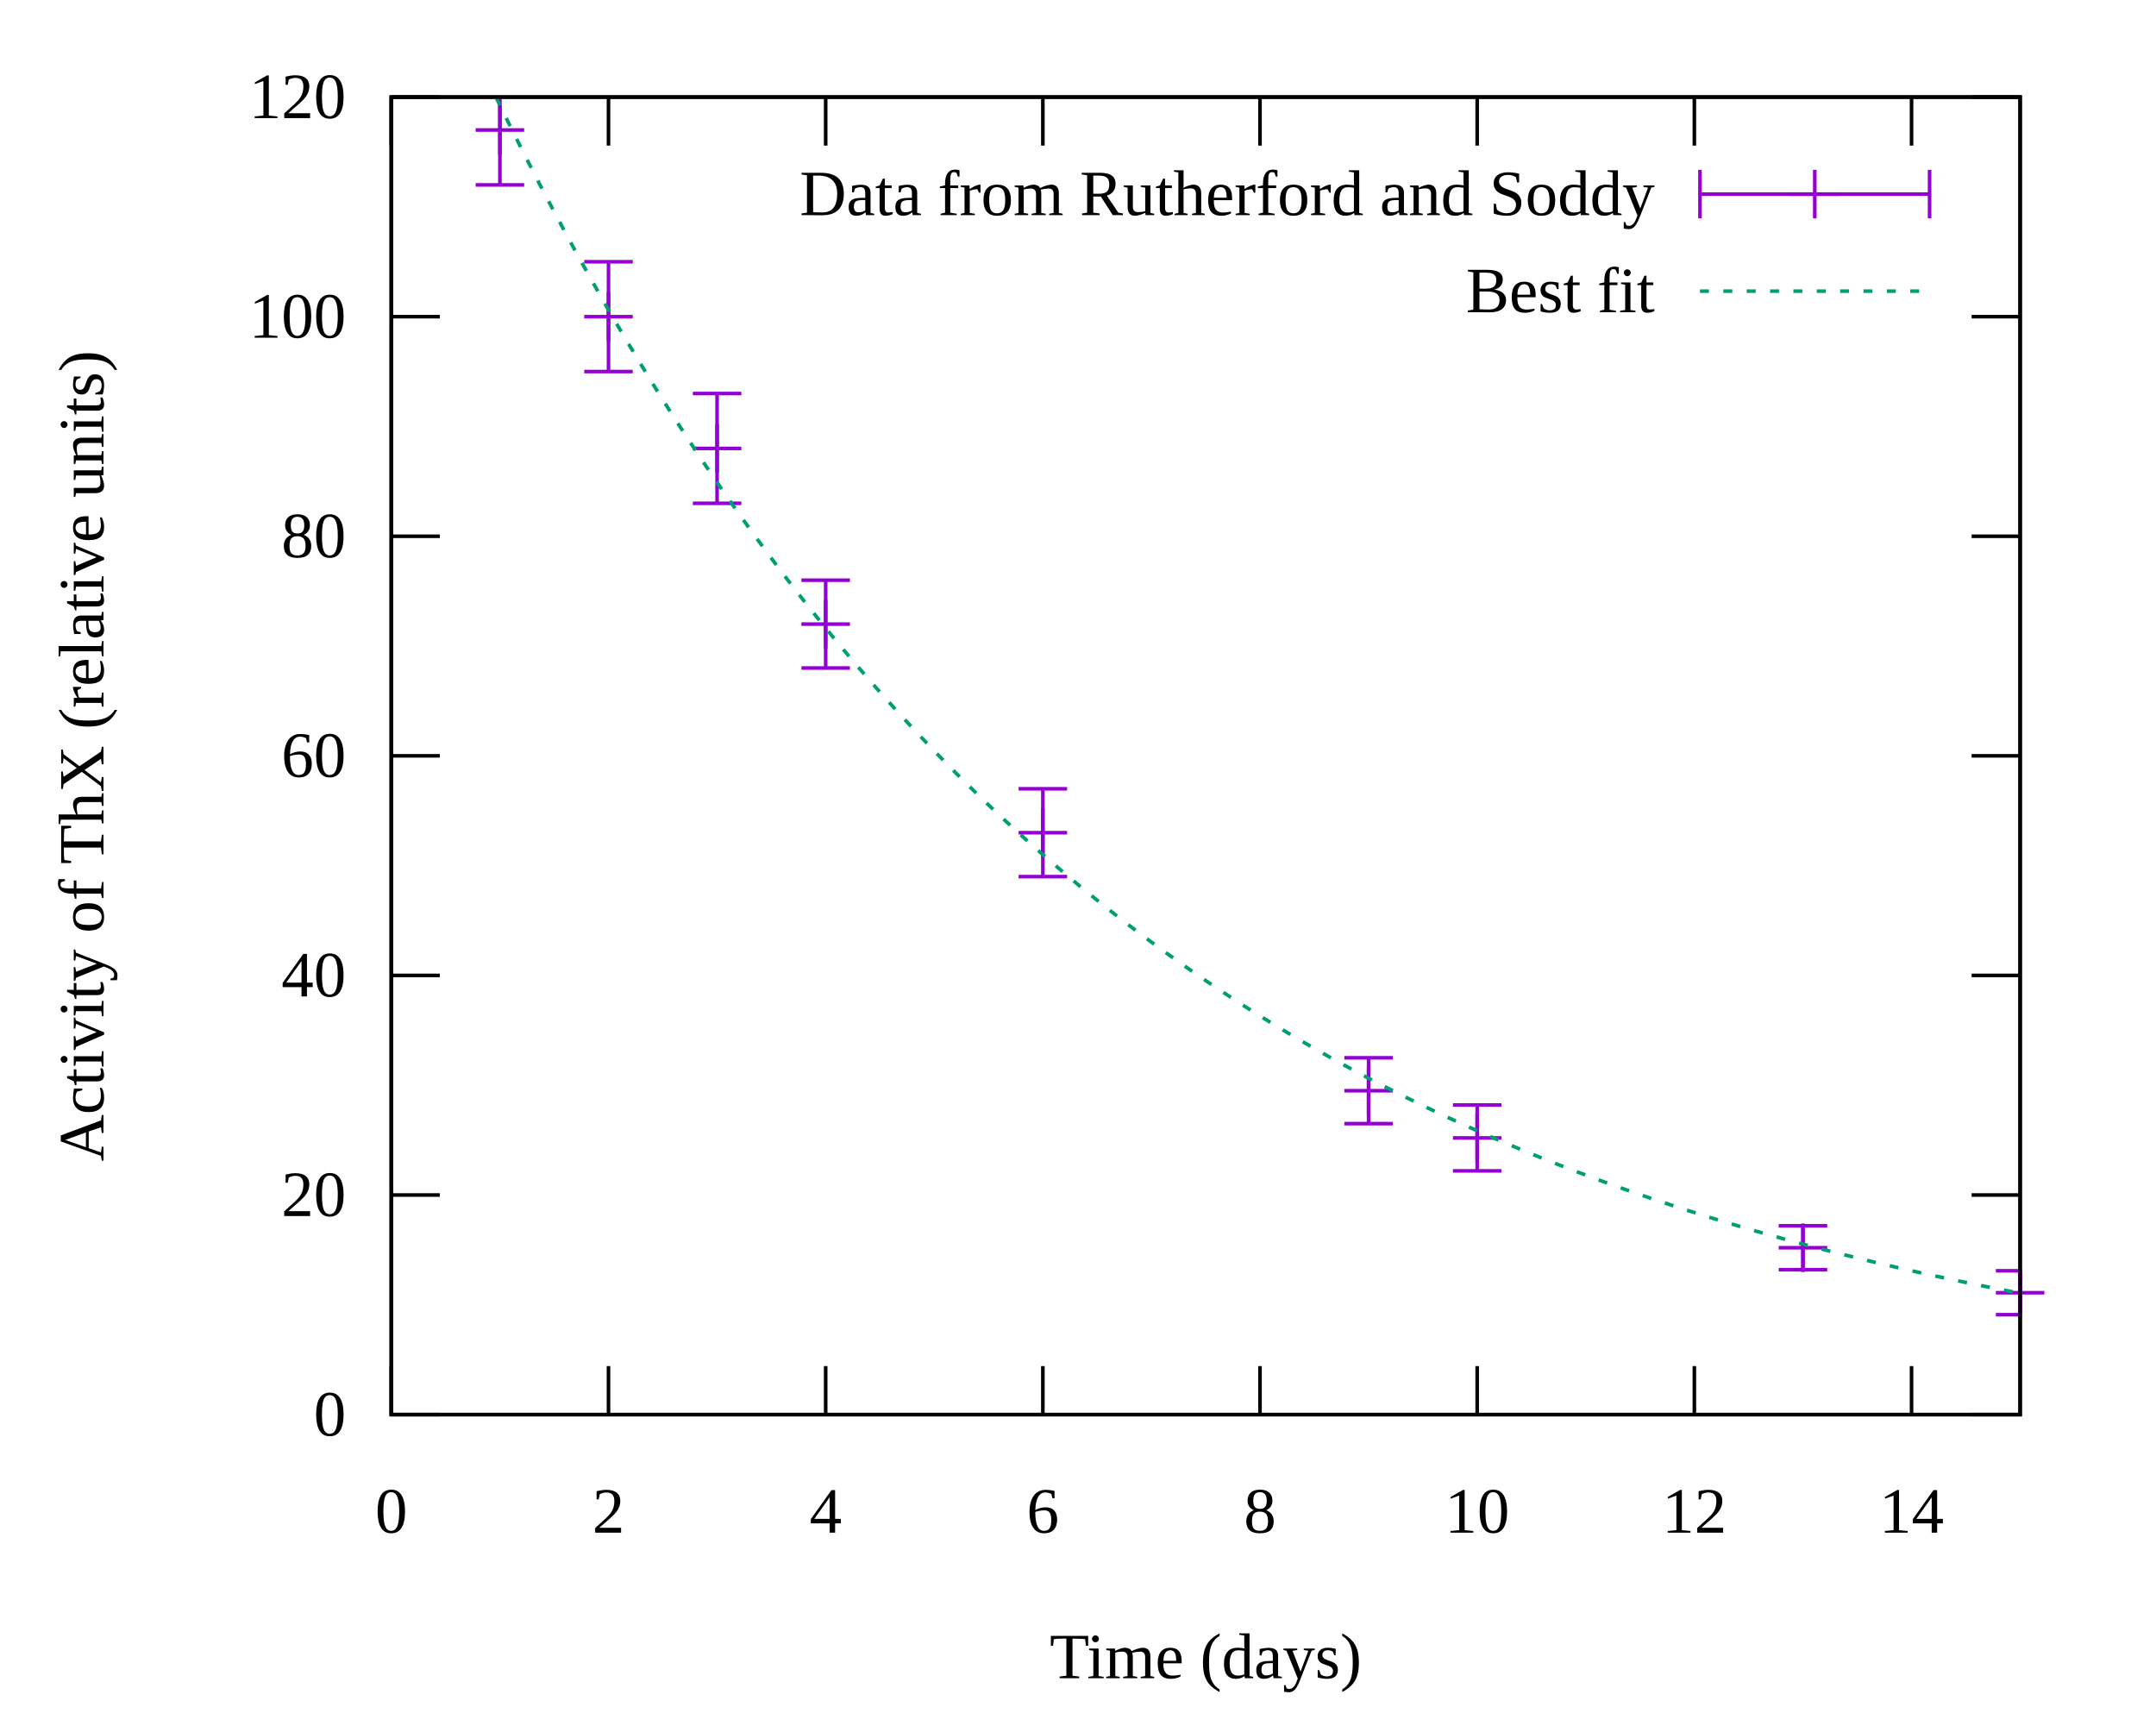
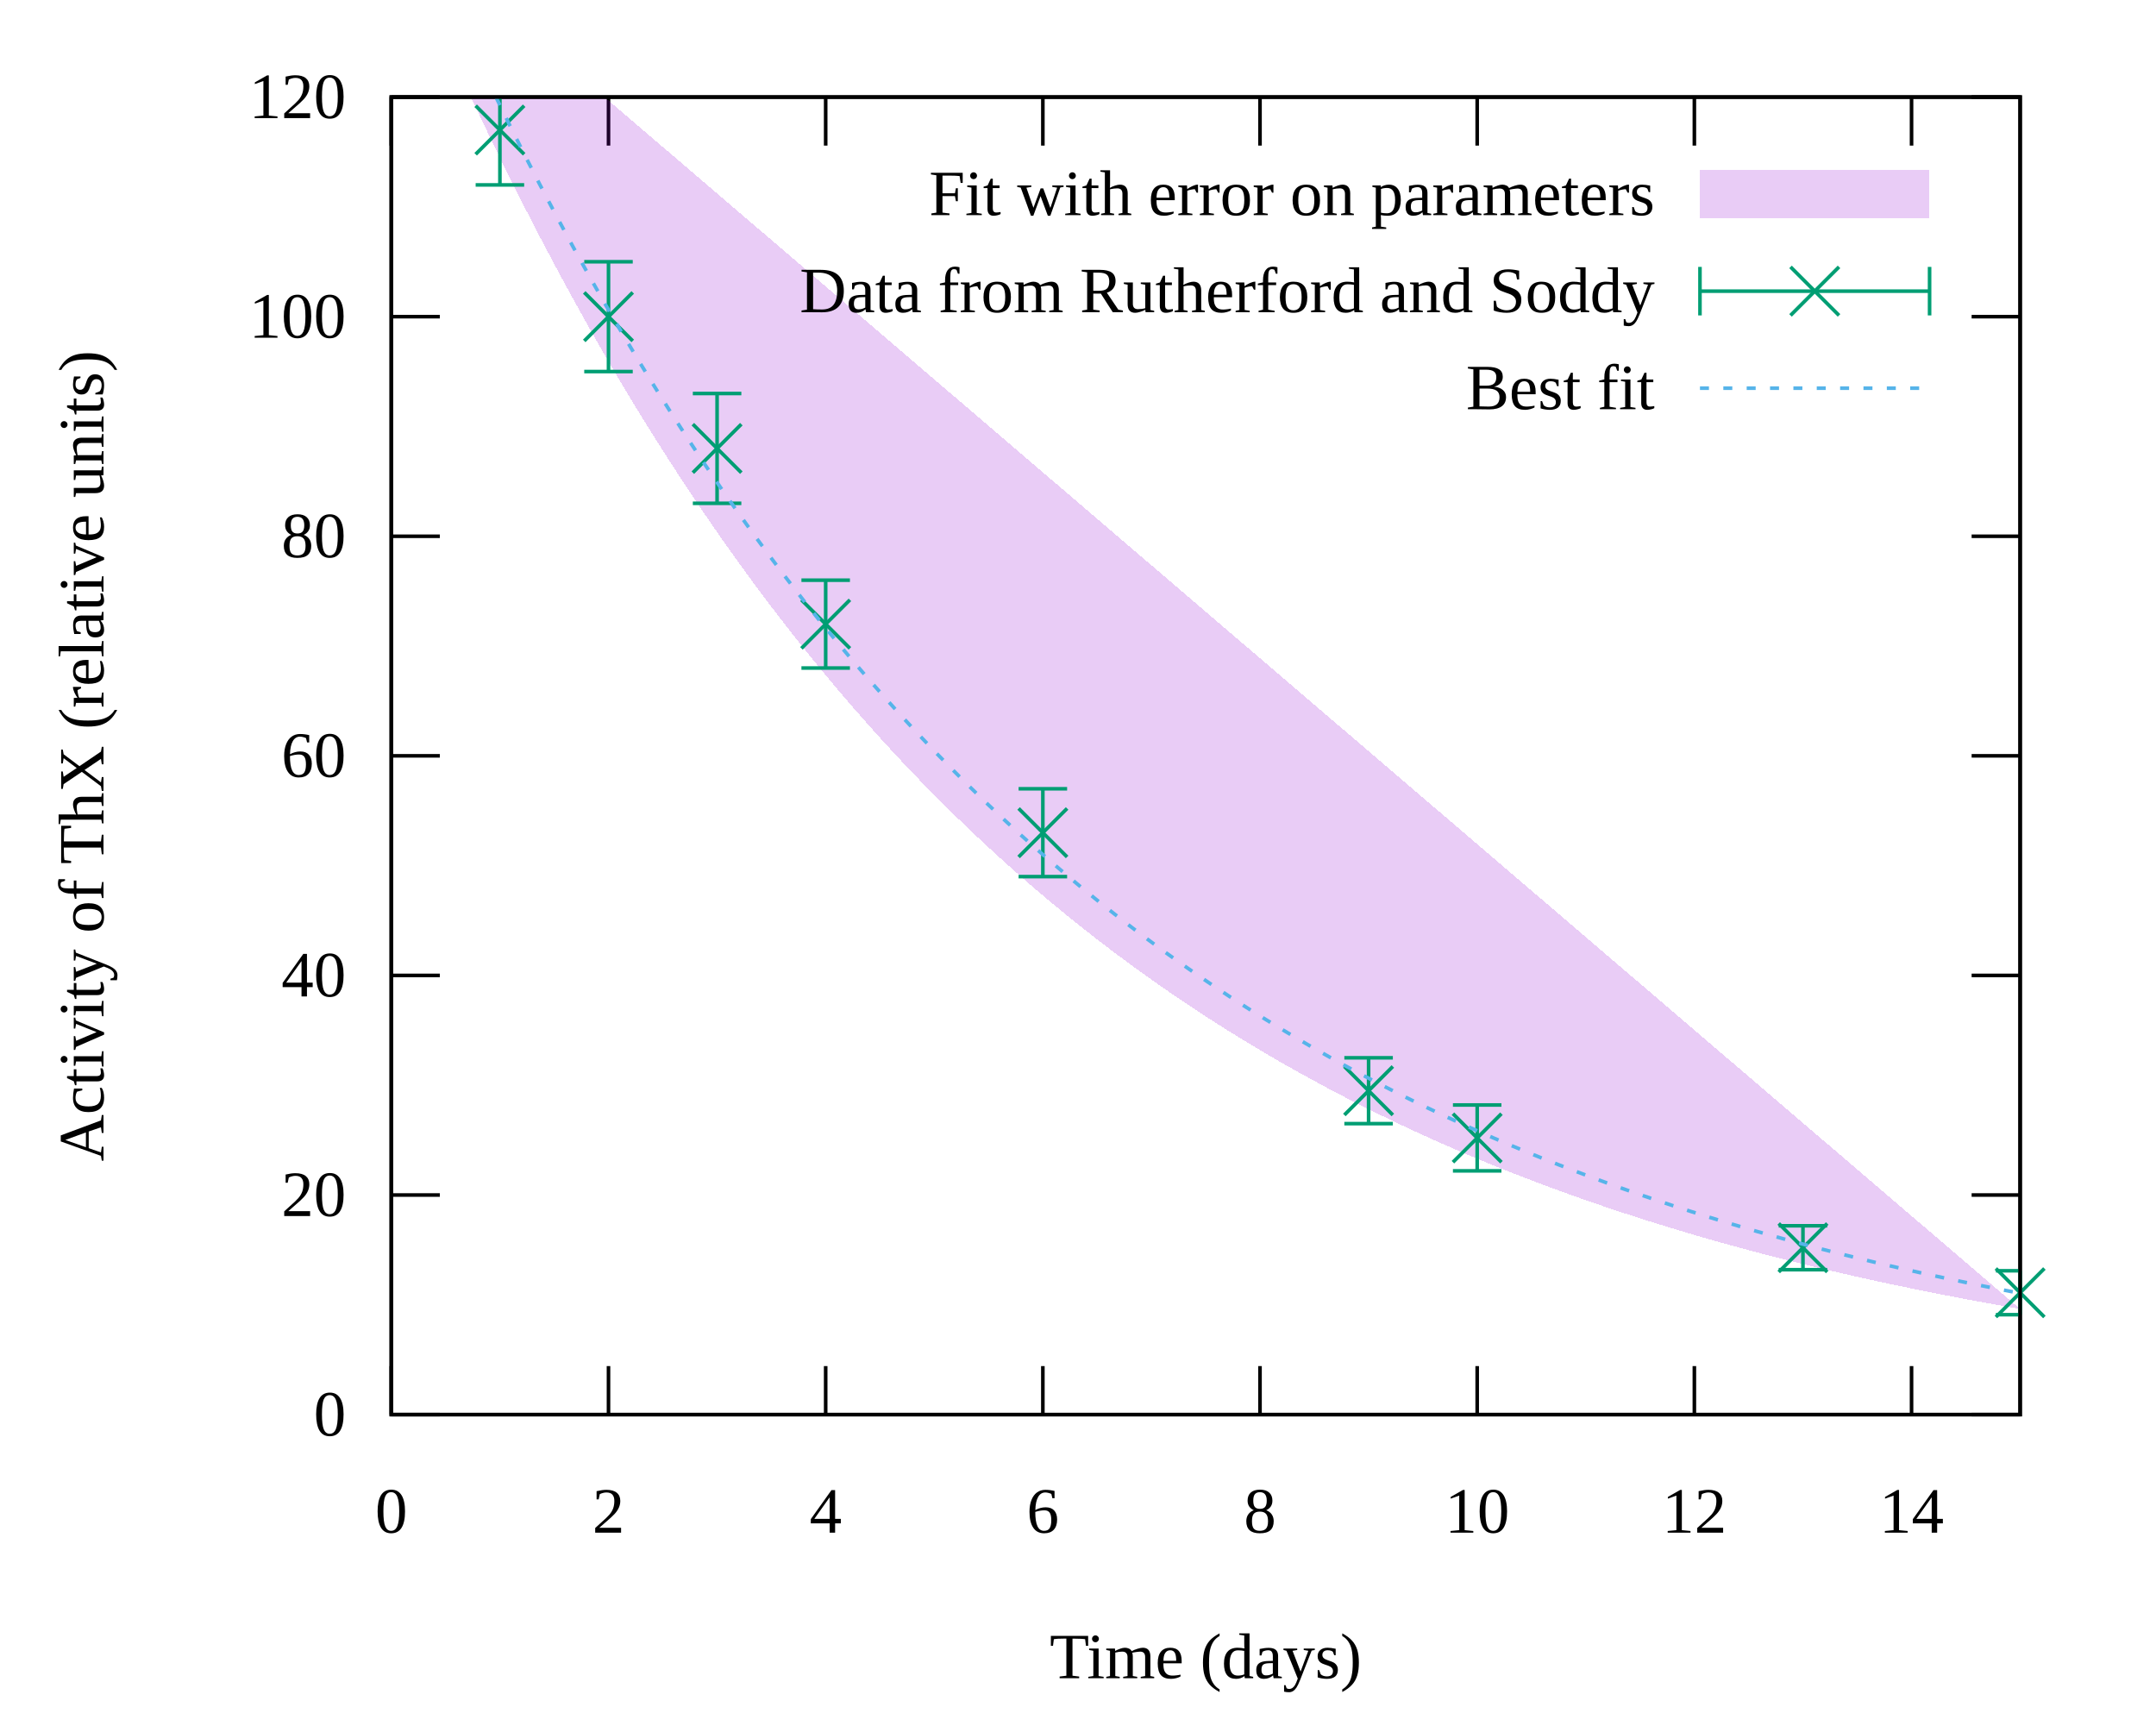
<svg xmlns="http://www.w3.org/2000/svg" xmlns:xlink="http://www.w3.org/1999/xlink" width="600" height="480" viewBox="0 0 600 480">
  <g id="gnuplot_canvas">
    <rect x="0" y="0" width="600" height="480" fill="none" />
    <defs>
      <circle id="gpDot" r="0.5" stroke-width="0.5" stroke="currentColor" />
      <path id="gpPt0" stroke-width="0.148" stroke="currentColor" d="M-1,0 h2 M0,-1 v2" />
      <path id="gpPt1" stroke-width="0.148" stroke="currentColor" d="M-1,-1 L1,1 M1,-1 L-1,1" />
      <path id="gpPt2" stroke-width="0.148" stroke="currentColor" d="M-1,0 L1,0 M0,-1 L0,1 M-1,-1 L1,1 M-1,1 L1,-1" />
      <rect id="gpPt3" stroke-width="0.148" stroke="currentColor" x="-1" y="-1" width="2" height="2" />
      <rect id="gpPt4" stroke-width="0.148" stroke="currentColor" fill="currentColor" x="-1" y="-1" width="2" height="2" />
      <circle id="gpPt5" stroke-width="0.148" stroke="currentColor" cx="0" cy="0" r="1" />
      <use xlink:href="#gpPt5" id="gpPt6" fill="currentColor" stroke="none" />
      <path id="gpPt7" stroke-width="0.148" stroke="currentColor" d="M0,-1.33 L-1.33,0.67 L1.33,0.67 z" />
      <use xlink:href="#gpPt7" id="gpPt8" fill="currentColor" stroke="none" />
      <use xlink:href="#gpPt7" id="gpPt9" stroke="currentColor" transform="rotate(180)" />
      <use xlink:href="#gpPt9" id="gpPt10" fill="currentColor" stroke="none" />
      <use xlink:href="#gpPt3" id="gpPt11" stroke="currentColor" transform="rotate(45)" />
      <use xlink:href="#gpPt11" id="gpPt12" fill="currentColor" stroke="none" />
      <path id="gpPt13" stroke-width="0.148" stroke="currentColor" d="M0,1.330 L1.265,0.411 L0.782,-1.067 L-0.782,-1.076 L-1.265,0.411 z" />
      <use xlink:href="#gpPt13" id="gpPt14" fill="currentColor" stroke="none" />
      <filter id="textbox" filterUnits="objectBoundingBox" x="0" y="0" height="1" width="1">
        <feFlood flood-color="white" flood-opacity="1" result="bgnd" />
        <feComposite in="SourceGraphic" in2="bgnd" operator="atop" />
      </filter>
      <filter id="greybox" filterUnits="objectBoundingBox" x="0" y="0" height="1" width="1">
        <feFlood flood-color="lightgrey" flood-opacity="1" result="grey" />
        <feComposite in="SourceGraphic" in2="grey" operator="atop" />
      </filter>
    </defs>
    <g fill="none" color="white" stroke="currentColor" stroke-width="1.00" stroke-linecap="butt" stroke-linejoin="miter">
</g>
    <g fill="none" color="black" stroke="currentColor" stroke-width="1.00" stroke-linecap="butt" stroke-linejoin="miter">
      <path stroke="black" d="M108.90,393.60 L122.40,393.60 M562.19,393.60 L548.69,393.60  " />
      <g transform="translate(96.30,399.45)" stroke="none" fill="black" font-family="Times New Roman" font-size="18.00" text-anchor="end">
        <text>
          <tspan font-family="Times New Roman"> 0</tspan>
        </text>
      </g>
    </g>
    <g fill="none" color="black" stroke="currentColor" stroke-width="1.00" stroke-linecap="butt" stroke-linejoin="miter">
      <path stroke="black" d="M108.90,332.50 L122.40,332.50 M562.19,332.50 L548.69,332.50  " />
      <g transform="translate(96.30,338.35)" stroke="none" fill="black" font-family="Times New Roman" font-size="18.00" text-anchor="end">
        <text>
          <tspan font-family="Times New Roman"> 20</tspan>
        </text>
      </g>
    </g>
    <g fill="none" color="black" stroke="currentColor" stroke-width="1.00" stroke-linecap="butt" stroke-linejoin="miter">
      <path stroke="black" d="M108.90,271.40 L122.40,271.40 M562.19,271.40 L548.69,271.40  " />
      <g transform="translate(96.30,277.25)" stroke="none" fill="black" font-family="Times New Roman" font-size="18.00" text-anchor="end">
        <text>
          <tspan font-family="Times New Roman"> 40</tspan>
        </text>
      </g>
    </g>
    <g fill="none" color="black" stroke="currentColor" stroke-width="1.00" stroke-linecap="butt" stroke-linejoin="miter">
      <path stroke="black" d="M108.90,210.30 L122.40,210.30 M562.19,210.30 L548.69,210.30  " />
      <g transform="translate(96.30,216.15)" stroke="none" fill="black" font-family="Times New Roman" font-size="18.00" text-anchor="end">
        <text>
          <tspan font-family="Times New Roman"> 60</tspan>
        </text>
      </g>
    </g>
    <g fill="none" color="black" stroke="currentColor" stroke-width="1.00" stroke-linecap="butt" stroke-linejoin="miter">
      <path stroke="black" d="M108.90,149.21 L122.40,149.21 M562.19,149.21 L548.69,149.21  " />
      <g transform="translate(96.30,155.06)" stroke="none" fill="black" font-family="Times New Roman" font-size="18.00" text-anchor="end">
        <text>
          <tspan font-family="Times New Roman"> 80</tspan>
        </text>
      </g>
    </g>
    <g fill="none" color="black" stroke="currentColor" stroke-width="1.00" stroke-linecap="butt" stroke-linejoin="miter">
      <path stroke="black" d="M108.90,88.11 L122.40,88.11 M562.19,88.11 L548.69,88.11  " />
      <g transform="translate(96.30,93.96)" stroke="none" fill="black" font-family="Times New Roman" font-size="18.00" text-anchor="end">
        <text>
          <tspan font-family="Times New Roman"> 100</tspan>
        </text>
      </g>
    </g>
    <g fill="none" color="black" stroke="currentColor" stroke-width="1.00" stroke-linecap="butt" stroke-linejoin="miter">
      <path stroke="black" d="M108.90,27.01 L122.40,27.01 M562.19,27.01 L548.69,27.01  " />
      <g transform="translate(96.30,32.86)" stroke="none" fill="black" font-family="Times New Roman" font-size="18.00" text-anchor="end">
        <text>
          <tspan font-family="Times New Roman"> 120</tspan>
        </text>
      </g>
    </g>
    <g fill="none" color="black" stroke="currentColor" stroke-width="1.00" stroke-linecap="butt" stroke-linejoin="miter">
      <path stroke="black" d="M108.90,393.60 L108.90,380.10 M108.90,27.01 L108.90,40.51  " />
      <g transform="translate(108.90,426.45)" stroke="none" fill="black" font-family="Times New Roman" font-size="18.00" text-anchor="middle">
        <text>
          <tspan font-family="Times New Roman"> 0</tspan>
        </text>
      </g>
    </g>
    <g fill="none" color="black" stroke="currentColor" stroke-width="1.00" stroke-linecap="butt" stroke-linejoin="miter">
      <path stroke="black" d="M169.34,393.60 L169.34,380.10 M169.34,27.01 L169.34,40.51  " />
      <g transform="translate(169.34,426.45)" stroke="none" fill="black" font-family="Times New Roman" font-size="18.00" text-anchor="middle">
        <text>
          <tspan font-family="Times New Roman"> 2</tspan>
        </text>
      </g>
    </g>
    <g fill="none" color="black" stroke="currentColor" stroke-width="1.00" stroke-linecap="butt" stroke-linejoin="miter">
      <path stroke="black" d="M229.78,393.60 L229.78,380.10 M229.78,27.01 L229.78,40.51  " />
      <g transform="translate(229.78,426.45)" stroke="none" fill="black" font-family="Times New Roman" font-size="18.00" text-anchor="middle">
        <text>
          <tspan font-family="Times New Roman"> 4</tspan>
        </text>
      </g>
    </g>
    <g fill="none" color="black" stroke="currentColor" stroke-width="1.00" stroke-linecap="butt" stroke-linejoin="miter">
      <path stroke="black" d="M290.22,393.60 L290.22,380.10 M290.22,27.01 L290.22,40.51  " />
      <g transform="translate(290.22,426.45)" stroke="none" fill="black" font-family="Times New Roman" font-size="18.00" text-anchor="middle">
        <text>
          <tspan font-family="Times New Roman"> 6</tspan>
        </text>
      </g>
    </g>
    <g fill="none" color="black" stroke="currentColor" stroke-width="1.00" stroke-linecap="butt" stroke-linejoin="miter">
      <path stroke="black" d="M350.65,393.60 L350.65,380.10 M350.65,27.01 L350.65,40.51  " />
      <g transform="translate(350.65,426.45)" stroke="none" fill="black" font-family="Times New Roman" font-size="18.00" text-anchor="middle">
        <text>
          <tspan font-family="Times New Roman"> 8</tspan>
        </text>
      </g>
    </g>
    <g fill="none" color="black" stroke="currentColor" stroke-width="1.00" stroke-linecap="butt" stroke-linejoin="miter">
      <path stroke="black" d="M411.09,393.60 L411.09,380.10 M411.09,27.01 L411.09,40.51  " />
      <g transform="translate(411.09,426.45)" stroke="none" fill="black" font-family="Times New Roman" font-size="18.00" text-anchor="middle">
        <text>
          <tspan font-family="Times New Roman"> 10</tspan>
        </text>
      </g>
    </g>
    <g fill="none" color="black" stroke="currentColor" stroke-width="1.00" stroke-linecap="butt" stroke-linejoin="miter">
      <path stroke="black" d="M471.53,393.60 L471.53,380.10 M471.53,27.01 L471.53,40.51  " />
      <g transform="translate(471.53,426.45)" stroke="none" fill="black" font-family="Times New Roman" font-size="18.00" text-anchor="middle">
        <text>
          <tspan font-family="Times New Roman"> 12</tspan>
        </text>
      </g>
    </g>
    <g fill="none" color="black" stroke="currentColor" stroke-width="1.00" stroke-linecap="butt" stroke-linejoin="miter">
      <path stroke="black" d="M531.97,393.60 L531.97,380.10 M531.97,27.01 L531.97,40.51  " />
      <g transform="translate(531.97,426.45)" stroke="none" fill="black" font-family="Times New Roman" font-size="18.00" text-anchor="middle">
        <text>
          <tspan font-family="Times New Roman"> 14</tspan>
        </text>
      </g>
    </g>
    <g fill="none" color="black" stroke="currentColor" stroke-width="1.00" stroke-linecap="butt" stroke-linejoin="miter">
</g>
    <g fill="none" color="black" stroke="currentColor" stroke-width="1.00" stroke-linecap="butt" stroke-linejoin="miter">
      <path stroke="black" d="M108.90,27.01 L108.90,393.60 L562.19,393.60 L562.19,27.01 L108.90,27.01 Z  " />
    </g>
    <g fill="none" color="black" stroke="currentColor" stroke-width="1.00" stroke-linecap="butt" stroke-linejoin="miter">
      <g transform="translate(28.80,210.31) rotate(270)" stroke="none" fill="black" font-family="Times New Roman" font-size="18.00" text-anchor="middle">
        <text>
          <tspan font-family="Times New Roman">Activity of ThX (relative units)</tspan>
        </text>
      </g>
    </g>
    <g fill="none" color="black" stroke="currentColor" stroke-width="1.00" stroke-linecap="butt" stroke-linejoin="miter">
      <g transform="translate(335.54,466.95)" stroke="none" fill="black" font-family="Times New Roman" font-size="18.00" text-anchor="middle">
        <text>
          <tspan font-family="Times New Roman">Time (days)</tspan>
        </text>
      </g>
    </g>
    <g fill="none" color="black" stroke="currentColor" stroke-width="1.00" stroke-linecap="butt" stroke-linejoin="miter">
</g>
    <g id="gnuplot_plot_1">
      <g fill="none" color="black" stroke="currentColor" stroke-width="1.00" stroke-linecap="butt" stroke-linejoin="miter">
        <g transform="translate(460.49,59.86)" stroke="none" fill="black" font-family="Times New Roman" font-size="18.00" text-anchor="end">
          <text>
+             <tspan font-family="Times New Roman">Fit with error on parameters</tspan>
+           </text>
+         </g>
+       </g>
+       <g fill="none" color="black" stroke="currentColor" stroke-width="1.00" stroke-linecap="butt" stroke-linejoin="miter">
+         <g stroke="none" shape-rendering="crispEdges">
+           <polygon fill="rgb(148,   0, 211)" fill-opacity="0.2" points="473.09,60.76 536.99,60.76 536.99,47.26 473.09,47.26 " />
+           <polygon fill="rgb(148,   0, 211)" fill-opacity="0.2" points="168.23,27.01 131.06,27.01 131.79,28.57 136.37,38.22 140.95,47.61 145.53,56.76 150.11,65.66 154.69,74.33 159.27,82.77 163.84,90.99 168.42,98.99 173.00,106.78 177.58,114.36 182.16,121.75 186.74,128.93 191.32,135.93 195.90,142.74 200.47,149.38 205.05,155.83 209.63,162.12 214.21,168.24 218.79,174.20 223.37,180.00 227.95,185.64 232.52,191.14 237.10,196.49 241.68,201.71 246.26,206.78 250.84,211.72 255.42,216.53 260.00,221.21 264.58,225.77 269.15,230.20 273.73,234.52 278.31,238.73 282.89,242.82 287.47,246.81 292.05,250.69 296.63,254.47 301.20,258.15 305.78,261.73 310.36,265.21 314.94,268.61 319.52,271.91 324.10,275.13 328.68,278.26 333.26,281.31 337.83,284.28 342.41,287.17 346.99,289.98 351.57,292.72 356.15,295.39 360.73,297.99 365.31,300.51 369.89,302.98 374.46,305.37 379.04,307.70 383.62,309.97 388.20,312.19 392.78,314.34 397.36,316.43 401.94,318.47 406.51,320.46 411.09,322.39 415.67,324.28 420.25,326.11 424.83,327.89 429.41,329.63 433.99,331.32 438.57,332.97 443.14,334.57 447.72,336.13 452.30,337.65 456.88,339.13 461.46,340.57 466.04,341.97 470.62,343.34 475.19,344.67 479.77,345.96 484.35,347.22 488.93,348.45 493.51,349.64 498.09,350.80 502.67,351.93 507.25,353.03 511.82,354.11 516.40,355.15 520.98,356.17 525.56,357.16 530.14,358.12 534.72,359.06 539.30,359.97 543.88,360.86 548.45,361.73 553.03,362.57 557.61,363.39 562.19,364.19 " />
+         </g>
+       </g>
+     </g>
+     <g id="gnuplot_plot_2">
+       <g fill="none" color="black" stroke="currentColor" stroke-width="1.00" stroke-linecap="butt" stroke-linejoin="miter">
+         <g transform="translate(460.49,86.86)" stroke="none" fill="black" font-family="Times New Roman" font-size="18.00" text-anchor="end">
+           <text>
            <tspan font-family="Times New Roman">Data from Rutherford and Soddy</tspan>
          </text>
        </g>
      </g>
      <g fill="none" color="black" stroke="currentColor" stroke-width="1.00" stroke-linecap="butt" stroke-linejoin="miter">
-         <path stroke="rgb(148,   0, 211)" d="M473.09,54.01 L536.99,54.01 M473.09,47.26 L473.09,60.76 M536.99,47.26 L536.99,60.76 M139.12,51.45 L139.12,27.01   M132.37,51.45 L145.87,51.45 M169.34,103.38 L169.34,72.83 M162.59,103.38 L176.09,103.38 M162.59,72.83 L176.09,72.83   M199.56,140.04 L199.56,109.49 M192.81,140.04 L206.31,140.04 M192.81,109.49 L206.31,109.49 M229.78,185.87 L229.78,161.43   M223.03,185.87 L236.53,185.87 M223.03,161.43 L236.53,161.43 M290.22,243.91 L290.22,219.47 M283.47,243.91 L296.97,243.91   M283.47,219.47 L296.97,219.47 M380.87,312.64 L380.87,294.32 M374.12,312.64 L387.62,312.64 M374.12,294.32 L387.62,294.32   M411.09,325.78 L411.09,307.45 M404.34,325.78 L417.84,325.78 M404.34,307.45 L417.84,307.45 M501.75,353.28 L501.75,341.06   M495.00,353.28 L508.50,353.28 M495.00,341.06 L508.50,341.06 M562.19,365.80 L562.19,353.58 M555.44,365.80 L562.19,365.80   M555.44,353.58 L562.19,353.58  " />
-       </g>
-       <g fill="none" color="black" stroke="currentColor" stroke-width="1.00" stroke-linecap="butt" stroke-linejoin="miter">
-         <use xlink:href="#gpPt0" transform="translate(139.12,36.17) scale(6.75)" color="rgb(148,   0, 211)" />
-         <use xlink:href="#gpPt0" transform="translate(169.34,88.11) scale(6.75)" color="rgb(148,   0, 211)" />
-         <use xlink:href="#gpPt0" transform="translate(199.56,124.77) scale(6.75)" color="rgb(148,   0, 211)" />
-         <use xlink:href="#gpPt0" transform="translate(229.78,173.65) scale(6.75)" color="rgb(148,   0, 211)" />
-         <use xlink:href="#gpPt0" transform="translate(290.22,231.69) scale(6.75)" color="rgb(148,   0, 211)" />
-         <use xlink:href="#gpPt0" transform="translate(380.87,303.48) scale(6.75)" color="rgb(148,   0, 211)" />
-         <use xlink:href="#gpPt0" transform="translate(411.09,316.62) scale(6.75)" color="rgb(148,   0, 211)" />
-         <use xlink:href="#gpPt0" transform="translate(501.75,347.17) scale(6.75)" color="rgb(148,   0, 211)" />
-         <use xlink:href="#gpPt0" transform="translate(562.19,359.69) scale(6.75)" color="rgb(148,   0, 211)" />
-         <use xlink:href="#gpPt0" transform="translate(505.04,54.01) scale(6.75)" color="rgb(148,   0, 211)" />
-       </g>
-     </g>
-     <g id="gnuplot_plot_2">
-       <g fill="none" color="black" stroke="currentColor" stroke-width="1.00" stroke-linecap="butt" stroke-linejoin="miter">
-         <g transform="translate(460.49,86.86)" stroke="none" fill="black" font-family="Times New Roman" font-size="18.00" text-anchor="end">
+         <path stroke="rgb(  0, 158, 115)" d="M473.09,81.01 L536.99,81.01 M473.09,74.26 L473.09,87.76 M536.99,74.26 L536.99,87.76 M139.12,51.45 L139.12,27.01   M132.37,51.45 L145.87,51.45 M169.34,103.38 L169.34,72.83 M162.59,103.38 L176.09,103.38 M162.59,72.83 L176.09,72.83   M199.56,140.04 L199.56,109.49 M192.81,140.04 L206.31,140.04 M192.81,109.49 L206.31,109.49 M229.78,185.87 L229.78,161.43   M223.03,185.87 L236.53,185.87 M223.03,161.43 L236.53,161.43 M290.22,243.91 L290.22,219.47 M283.47,243.91 L296.97,243.91   M283.47,219.47 L296.97,219.47 M380.87,312.64 L380.87,294.32 M374.12,312.64 L387.62,312.64 M374.12,294.32 L387.62,294.32   M411.09,325.78 L411.09,307.45 M404.34,325.78 L417.84,325.78 M404.34,307.45 L417.84,307.45 M501.75,353.28 L501.75,341.06   M495.00,353.28 L508.50,353.28 M495.00,341.06 L508.50,341.06 M562.19,365.80 L562.19,353.58 M555.44,365.80 L562.19,365.80   M555.44,353.58 L562.19,353.58  " />
+       </g>
+       <g fill="none" color="black" stroke="currentColor" stroke-width="1.00" stroke-linecap="butt" stroke-linejoin="miter">
+         <use xlink:href="#gpPt1" transform="translate(139.12,36.17) scale(6.75)" color="rgb(  0, 158, 115)" />
+         <use xlink:href="#gpPt1" transform="translate(169.34,88.11) scale(6.75)" color="rgb(  0, 158, 115)" />
+         <use xlink:href="#gpPt1" transform="translate(199.56,124.77) scale(6.75)" color="rgb(  0, 158, 115)" />
+         <use xlink:href="#gpPt1" transform="translate(229.78,173.65) scale(6.75)" color="rgb(  0, 158, 115)" />
+         <use xlink:href="#gpPt1" transform="translate(290.22,231.69) scale(6.75)" color="rgb(  0, 158, 115)" />
+         <use xlink:href="#gpPt1" transform="translate(380.87,303.48) scale(6.75)" color="rgb(  0, 158, 115)" />
+         <use xlink:href="#gpPt1" transform="translate(411.09,316.62) scale(6.75)" color="rgb(  0, 158, 115)" />
+         <use xlink:href="#gpPt1" transform="translate(501.75,347.17) scale(6.75)" color="rgb(  0, 158, 115)" />
+         <use xlink:href="#gpPt1" transform="translate(562.19,359.69) scale(6.75)" color="rgb(  0, 158, 115)" />
+         <use xlink:href="#gpPt1" transform="translate(505.04,81.01) scale(6.75)" color="rgb(  0, 158, 115)" />
+       </g>
+     </g>
+     <g id="gnuplot_plot_3">
+       <g fill="none" color="black" stroke="currentColor" stroke-width="1.00" stroke-linecap="butt" stroke-linejoin="miter">
+         <g transform="translate(460.49,113.86)" stroke="none" fill="black" font-family="Times New Roman" font-size="18.00" text-anchor="end">
          <text>
            <tspan font-family="Times New Roman">Best fit</tspan>
          </text>
        </g>
      </g>
      <g fill="none" color="black" stroke="currentColor" stroke-width="1.00" stroke-linecap="butt" stroke-linejoin="miter">
-         <path stroke="rgb(  0, 158, 115)" stroke-dasharray="2.5,4.0" d="M473.09,81.01 L536.99,81.01 M138.02,27.01 L140.95,33.02 L145.53,42.18 L150.11,51.11 L154.69,59.81 L159.27,68.30   L163.84,76.56 L168.42,84.62 L173.00,92.47 L177.58,100.12 L182.16,107.58 L186.74,114.85 L191.32,121.93 L195.90,128.84   L200.47,135.56 L205.05,142.12 L209.63,148.51 L214.21,154.74 L218.79,160.81 L223.37,166.73 L227.95,172.49 L232.52,178.11   L237.10,183.59 L241.68,188.92 L246.26,194.12 L250.84,199.19 L255.42,204.13 L260.00,208.95 L264.58,213.64 L269.15,218.21   L273.73,222.67 L278.31,227.01 L282.89,231.25 L287.47,235.37 L292.05,239.39 L296.63,243.31 L301.20,247.13 L305.78,250.85   L310.36,254.48 L314.94,258.02 L319.52,261.46 L324.10,264.82 L328.68,268.09 L333.26,271.28 L337.83,274.39 L342.41,277.42   L346.99,280.37 L351.57,283.25 L356.15,286.05 L360.73,288.79 L365.31,291.45 L369.89,294.05 L374.46,296.58 L379.04,299.04   L383.62,301.44 L388.20,303.79 L392.78,306.07 L397.36,308.29 L401.94,310.46 L406.51,312.57 L411.09,314.63 L415.67,316.64   L420.25,318.59 L424.83,320.50 L429.41,322.36 L433.99,324.17 L438.57,325.93 L443.14,327.65 L447.72,329.33 L452.30,330.96   L456.88,332.55 L461.46,334.11 L466.04,335.62 L470.62,337.09 L475.19,338.53 L479.77,339.93 L484.35,341.29 L488.93,342.62   L493.51,343.91 L498.09,345.18 L502.67,346.41 L507.25,347.61 L511.82,348.78 L516.40,349.91 L520.98,351.03 L525.56,352.11   L530.14,353.16 L534.72,354.19 L539.30,355.19 L543.88,356.17 L548.45,357.12 L553.03,358.04 L557.61,358.95 L562.19,359.83    " />
-       </g>
-     </g>
-     <g fill="none" color="white" stroke="rgb(  0, 158, 115)" stroke-width="2.00" stroke-linecap="butt" stroke-linejoin="miter">
+         <path stroke="rgb( 86, 180, 233)" stroke-dasharray="2.5,4.0" d="M473.09,108.01 L536.99,108.01 M138.02,27.01 L140.95,33.02 L145.53,42.18 L150.11,51.11 L154.69,59.81 L159.27,68.30   L163.84,76.56 L168.42,84.62 L173.00,92.47 L177.58,100.12 L182.16,107.58 L186.74,114.85 L191.32,121.93 L195.90,128.84   L200.47,135.56 L205.05,142.12 L209.63,148.51 L214.21,154.74 L218.79,160.81 L223.37,166.73 L227.95,172.49 L232.52,178.11   L237.10,183.59 L241.68,188.92 L246.26,194.12 L250.84,199.19 L255.42,204.13 L260.00,208.95 L264.58,213.64 L269.15,218.21   L273.73,222.67 L278.31,227.01 L282.89,231.25 L287.47,235.37 L292.05,239.39 L296.63,243.31 L301.20,247.13 L305.78,250.85   L310.36,254.48 L314.94,258.02 L319.52,261.46 L324.10,264.82 L328.68,268.09 L333.26,271.28 L337.83,274.39 L342.41,277.42   L346.99,280.37 L351.57,283.25 L356.15,286.05 L360.73,288.79 L365.31,291.45 L369.89,294.05 L374.46,296.58 L379.04,299.04   L383.62,301.44 L388.20,303.79 L392.78,306.07 L397.36,308.29 L401.94,310.46 L406.51,312.57 L411.09,314.63 L415.67,316.64   L420.25,318.59 L424.83,320.50 L429.41,322.36 L433.99,324.17 L438.57,325.93 L443.14,327.65 L447.72,329.33 L452.30,330.96   L456.88,332.55 L461.46,334.11 L466.04,335.62 L470.62,337.09 L475.19,338.53 L479.77,339.93 L484.35,341.29 L488.93,342.62   L493.51,343.91 L498.09,345.18 L502.67,346.41 L507.25,347.61 L511.82,348.78 L516.40,349.91 L520.98,351.03 L525.56,352.11   L530.14,353.16 L534.72,354.19 L539.30,355.19 L543.88,356.17 L548.45,357.12 L553.03,358.04 L557.61,358.95 L562.19,359.83    " />
+       </g>
+     </g>
+     <g fill="none" color="white" stroke="rgb( 86, 180, 233)" stroke-width="2.00" stroke-linecap="butt" stroke-linejoin="miter">
</g>
    <g fill="none" color="black" stroke="currentColor" stroke-width="2.00" stroke-linecap="butt" stroke-linejoin="miter">
</g>
    <g fill="none" color="black" stroke="black" stroke-width="1.00" stroke-linecap="butt" stroke-linejoin="miter">
</g>
    <g fill="none" color="black" stroke="currentColor" stroke-width="1.00" stroke-linecap="butt" stroke-linejoin="miter">
      <path stroke="black" d="M108.90,27.01 L108.90,393.60 L562.19,393.60 L562.19,27.01 L108.90,27.01 Z  " />
    </g>
    <g fill="none" color="black" stroke="currentColor" stroke-width="1.00" stroke-linecap="butt" stroke-linejoin="miter">
</g>
  </g>
</svg>
